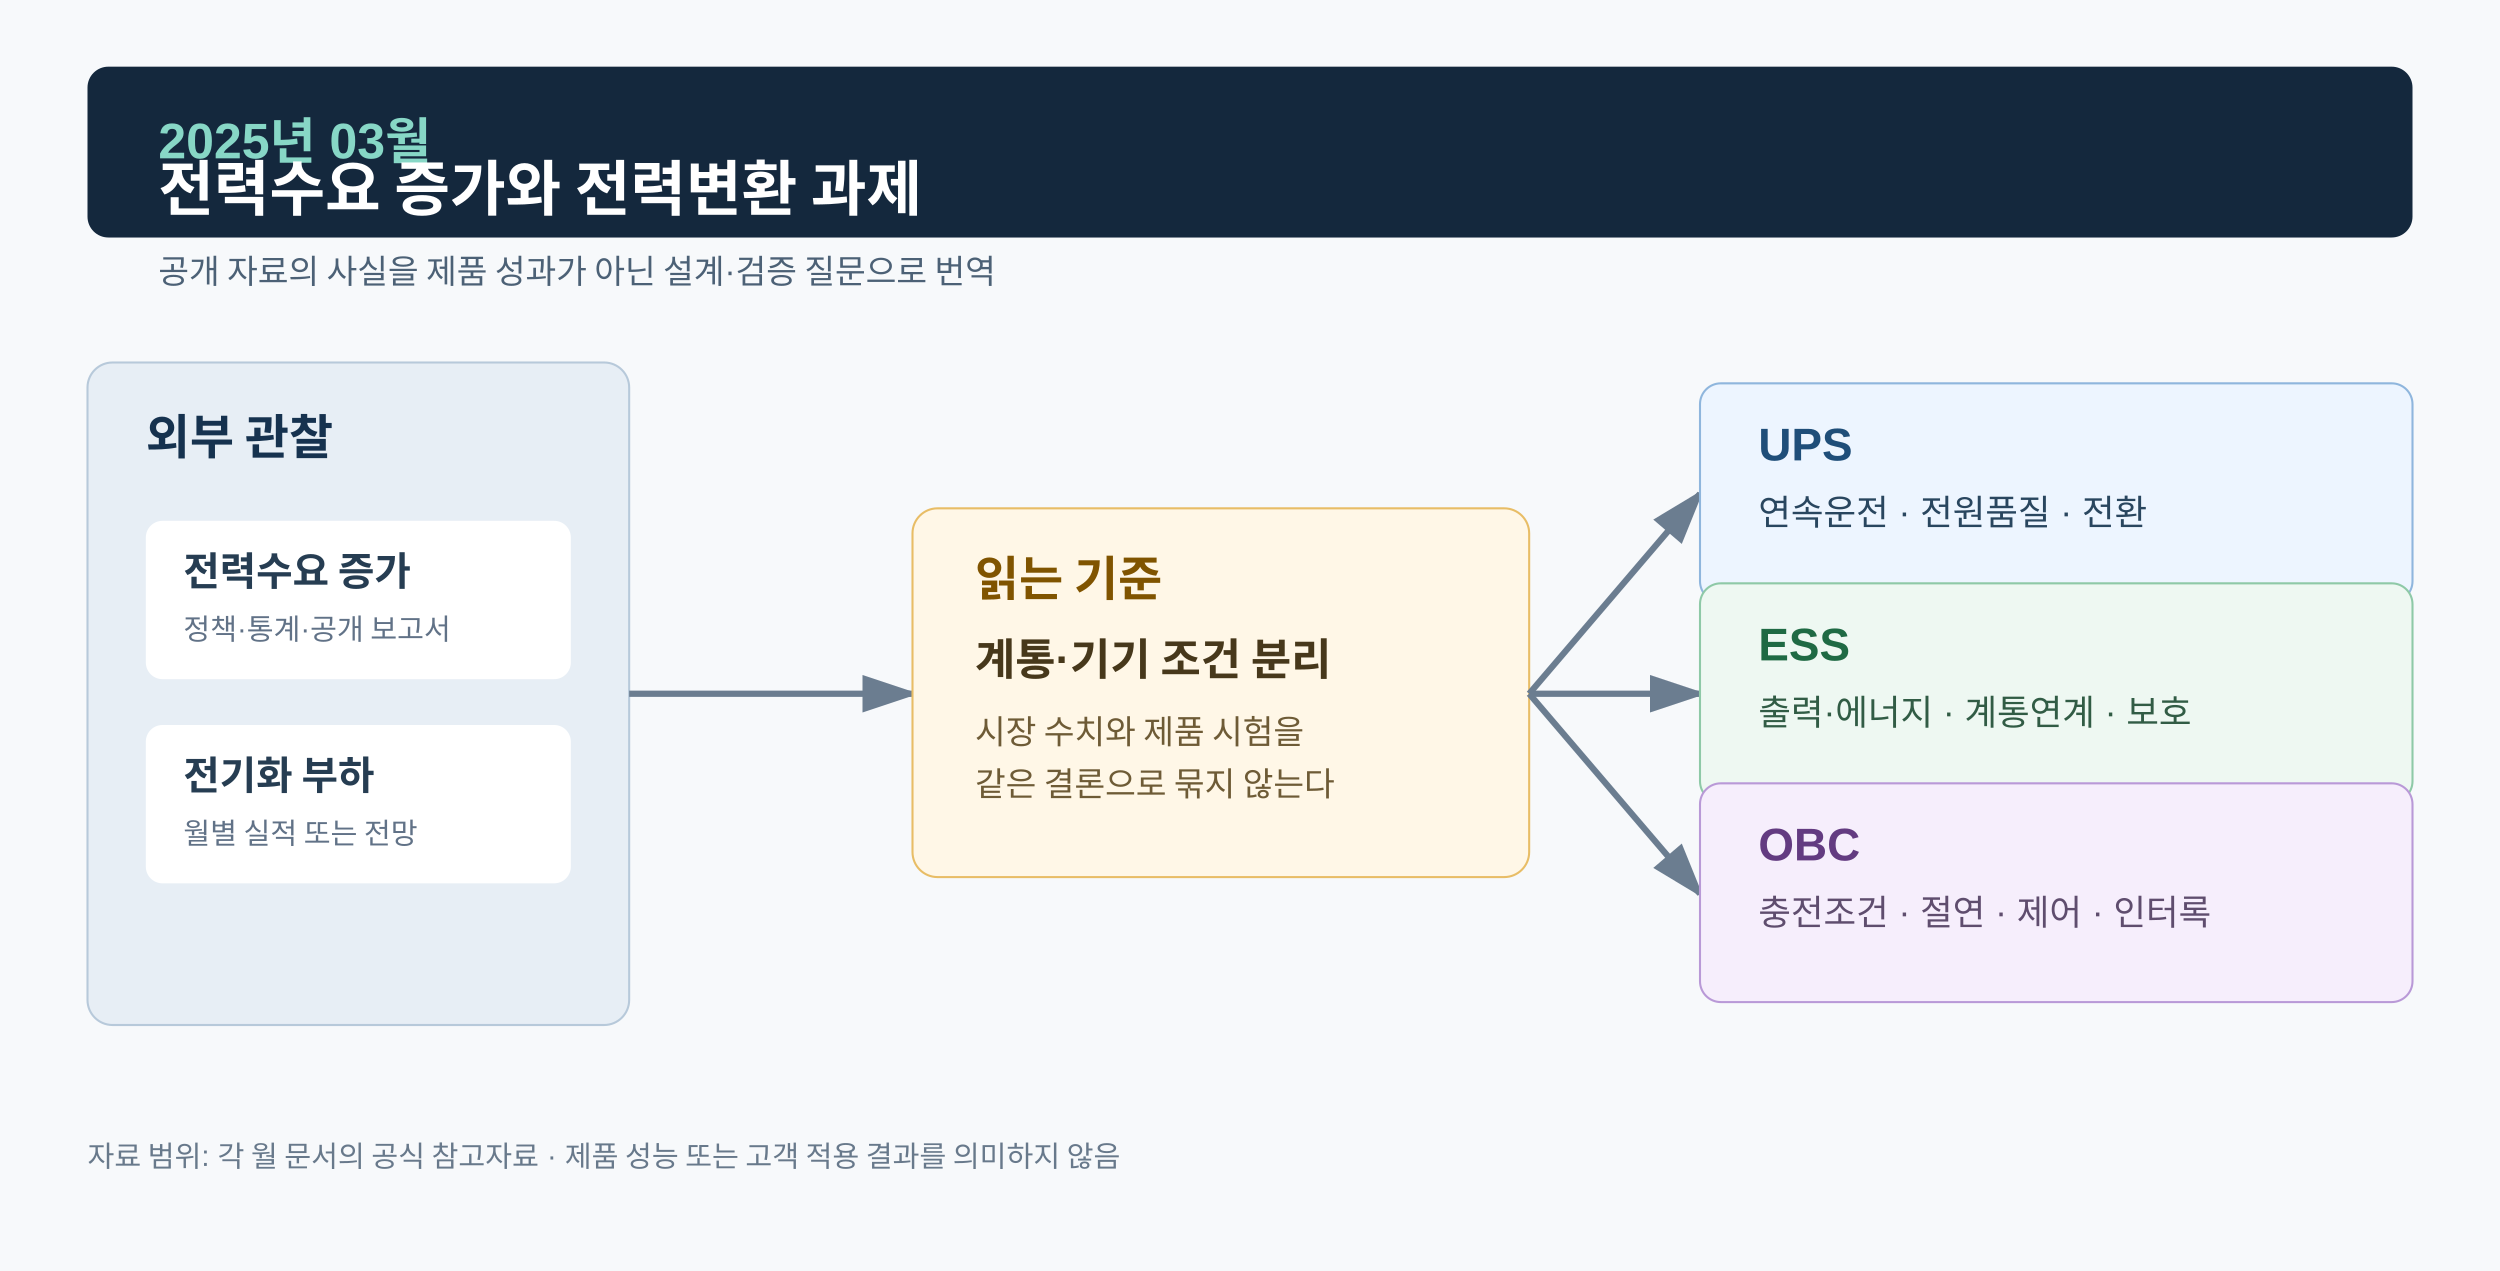
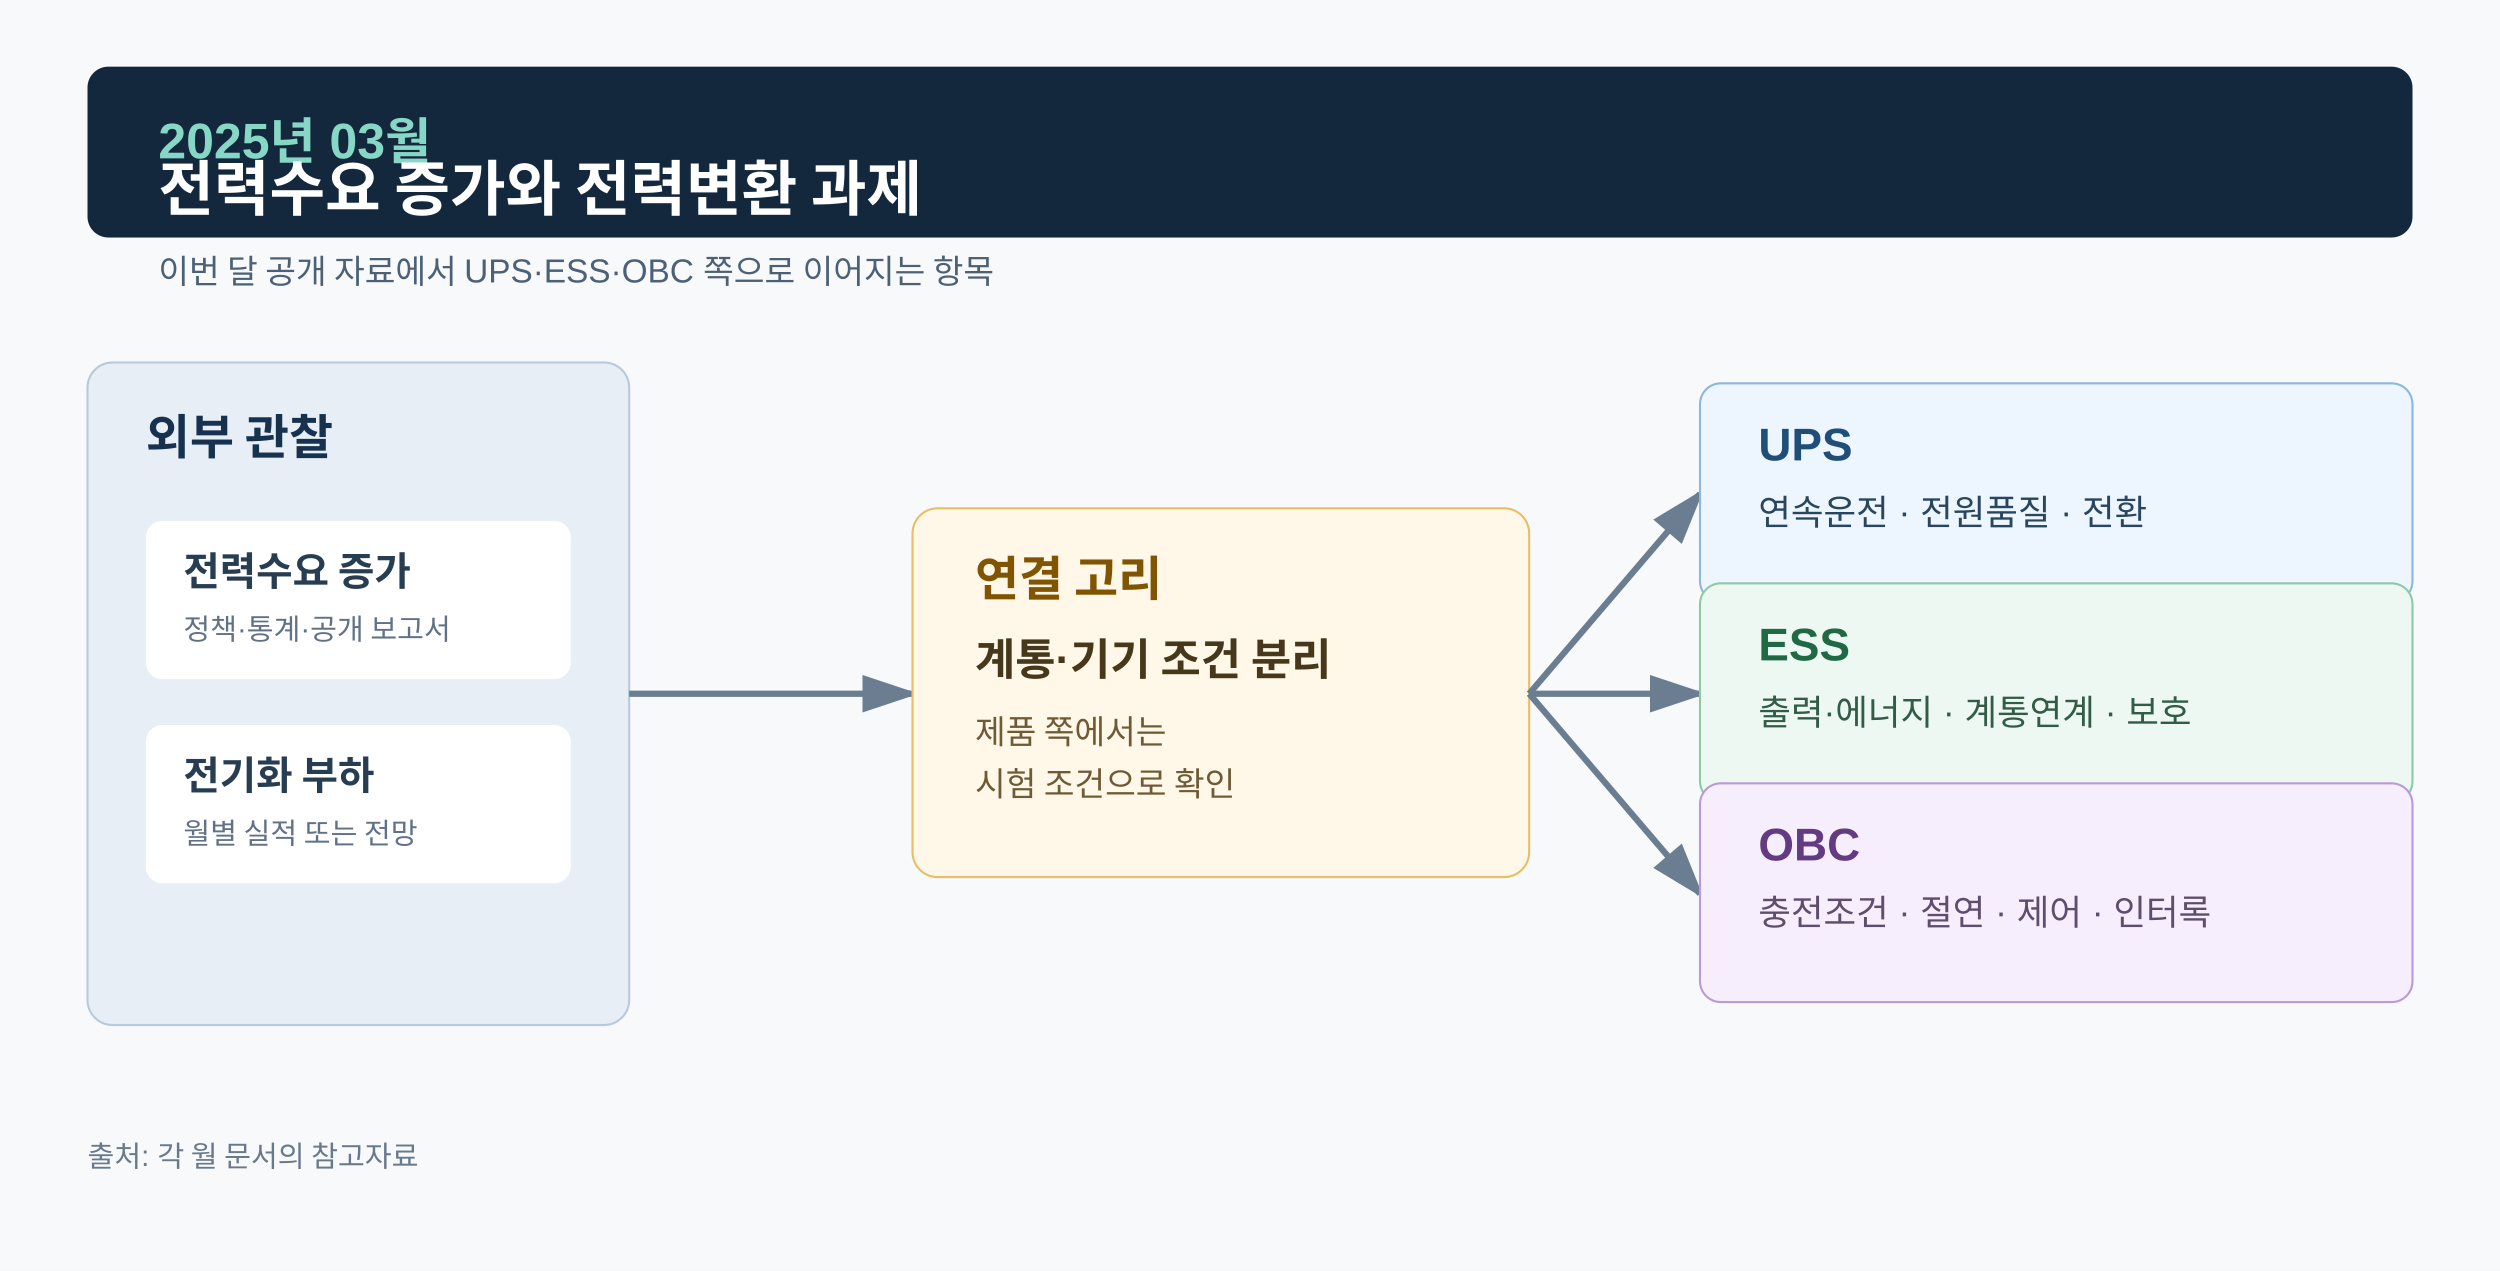
<svg xmlns="http://www.w3.org/2000/svg" width="1200" height="610" viewBox="0 0 1200 610" role="img" aria-labelledby="title desc">
  <defs>
    <marker id="arrow" markerWidth="10" markerHeight="10" refX="8" refY="3" orient="auto">
      <path d="M0,0 L0,6 L9,3 z" fill="#6b7d90" />
    </marker>
  </defs>
  <rect width="1200" height="610" fill="#f7f9fb" />
  <rect x="42" y="32" width="1116" height="82" rx="10" fill="#14283d" />
  <text x="76" y="76" fill="#87d7c6" font-family="Arial, sans-serif" font-size="24" font-weight="700">2025년 03월</text>
  <text x="76" y="101" fill="#ffffff" font-family="Arial, sans-serif" font-size="29" font-weight="700">전력수요 증가와 전력변환 과제</text>
-   <text x="76" y="136" fill="#4c6176" font-family="Arial, sans-serif" font-size="16">공개 자료의 사실을 제품 성과가 아닌 설계·검증 질문으로 번역</text>
+   <text x="76" y="136" fill="#4c6176" font-family="Arial, sans-serif" font-size="16">이번 달 공개 자료에서 UPS·ESS·OBC 쪽으로 이어지는 항목</text>
  <rect x="42" y="174" width="260" height="318" rx="12" fill="#e7eef5" stroke="#b7c9da" />
  <text x="70" y="218" fill="#16324f" font-family="Arial, sans-serif" font-size="23" font-weight="700">외부 관찰</text>
  <rect x="70" y="250" width="204" height="76" rx="8" fill="#ffffff" />
  <text x="88" y="281" fill="#263d52" font-family="Arial, sans-serif" font-size="19" font-weight="700">전력수요 증가</text>
  <text x="88" y="307" fill="#617287" font-family="Arial, sans-serif" font-size="14">정책·통계·공개 보고서</text>
  <rect x="70" y="348" width="204" height="76" rx="8" fill="#ffffff" />
  <text x="88" y="379" fill="#263d52" font-family="Arial, sans-serif" font-size="19" font-weight="700">전기화 부하</text>
  <text x="88" y="405" fill="#617287" font-family="Arial, sans-serif" font-size="14">월별 실적 또는 전망</text>
  <path d="M302 333 L438 333" fill="none" stroke="#6b7d90" stroke-width="3" marker-end="url(#arrow)" />
  <rect x="438" y="244" width="296" height="177" rx="12" fill="#fff7e7" stroke="#e8bd66" />
-   <text x="468" y="286" fill="#805400" font-family="Arial, sans-serif" font-size="23" font-weight="700">읽는 기준</text>
+   <text x="468" y="286" fill="#805400" font-family="Arial, sans-serif" font-size="23" font-weight="700">연결 고리</text>
  <text x="468" y="324" fill="#47381b" font-family="Arial, sans-serif" font-size="21" font-weight="700">계통·기기 조건 분리</text>
-   <text x="468" y="357" fill="#6e5b36" font-family="Arial, sans-serif" font-size="16">시장 수치와 제품 시험을</text>
-   <text x="468" y="382" fill="#6e5b36" font-family="Arial, sans-serif" font-size="16">같은 결론으로 묶지 않는다</text>
+   <text x="468" y="357" fill="#6e5b36" font-family="Arial, sans-serif" font-size="16">제품 쪽에서는</text>
+   <text x="468" y="382" fill="#6e5b36" font-family="Arial, sans-serif" font-size="16">시험 조건으로 확인</text>
  <path d="M734 333 L816 237" fill="none" stroke="#6b7d90" stroke-width="3" marker-end="url(#arrow)" />
  <path d="M734 333 L816 333" fill="none" stroke="#6b7d90" stroke-width="3" marker-end="url(#arrow)" />
  <path d="M734 333 L816 429" fill="none" stroke="#6b7d90" stroke-width="3" marker-end="url(#arrow)" />
  <rect x="816" y="184" width="342" height="105" rx="10" fill="#edf5ff" stroke="#8fb6dd" />
  <text x="844" y="221" fill="#1f4e79" font-family="Arial, sans-serif" font-size="22" font-weight="700">UPS</text>
  <text x="844" y="252" fill="#29465f" font-family="Arial, sans-serif" font-size="17">연속운전 · 전원품질 · 전환</text>
  <rect x="816" y="280" width="342" height="105" rx="10" fill="#eef8f2" stroke="#8ec9a7" />
  <text x="844" y="317" fill="#1f6a44" font-family="Arial, sans-serif" font-size="22" font-weight="700">ESS</text>
  <text x="844" y="348" fill="#315c45" font-family="Arial, sans-serif" font-size="17">출력·에너지 · 계통연계 · 보호</text>
  <rect x="816" y="376" width="342" height="105" rx="10" fill="#f6eefc" stroke="#b999d7" />
  <text x="844" y="413" fill="#633b81" font-family="Arial, sans-serif" font-size="22" font-weight="700">OBC</text>
  <text x="844" y="444" fill="#5f4d6e" font-family="Arial, sans-serif" font-size="17">충전조건 · 절연 · 제어 · 인터록</text>
-   <text x="42" y="560" fill="#68798b" font-family="Arial, sans-serif" font-size="14">자료 범위: 각 월 문서의 공식 참고자료 · 제품 성능 또는 고객 적용 결과를 의미하지 않음</text>
+   <text x="42" y="560" fill="#68798b" font-family="Arial, sans-serif" font-size="14">출처: 각 월 문서의 참고자료</text>
</svg>
